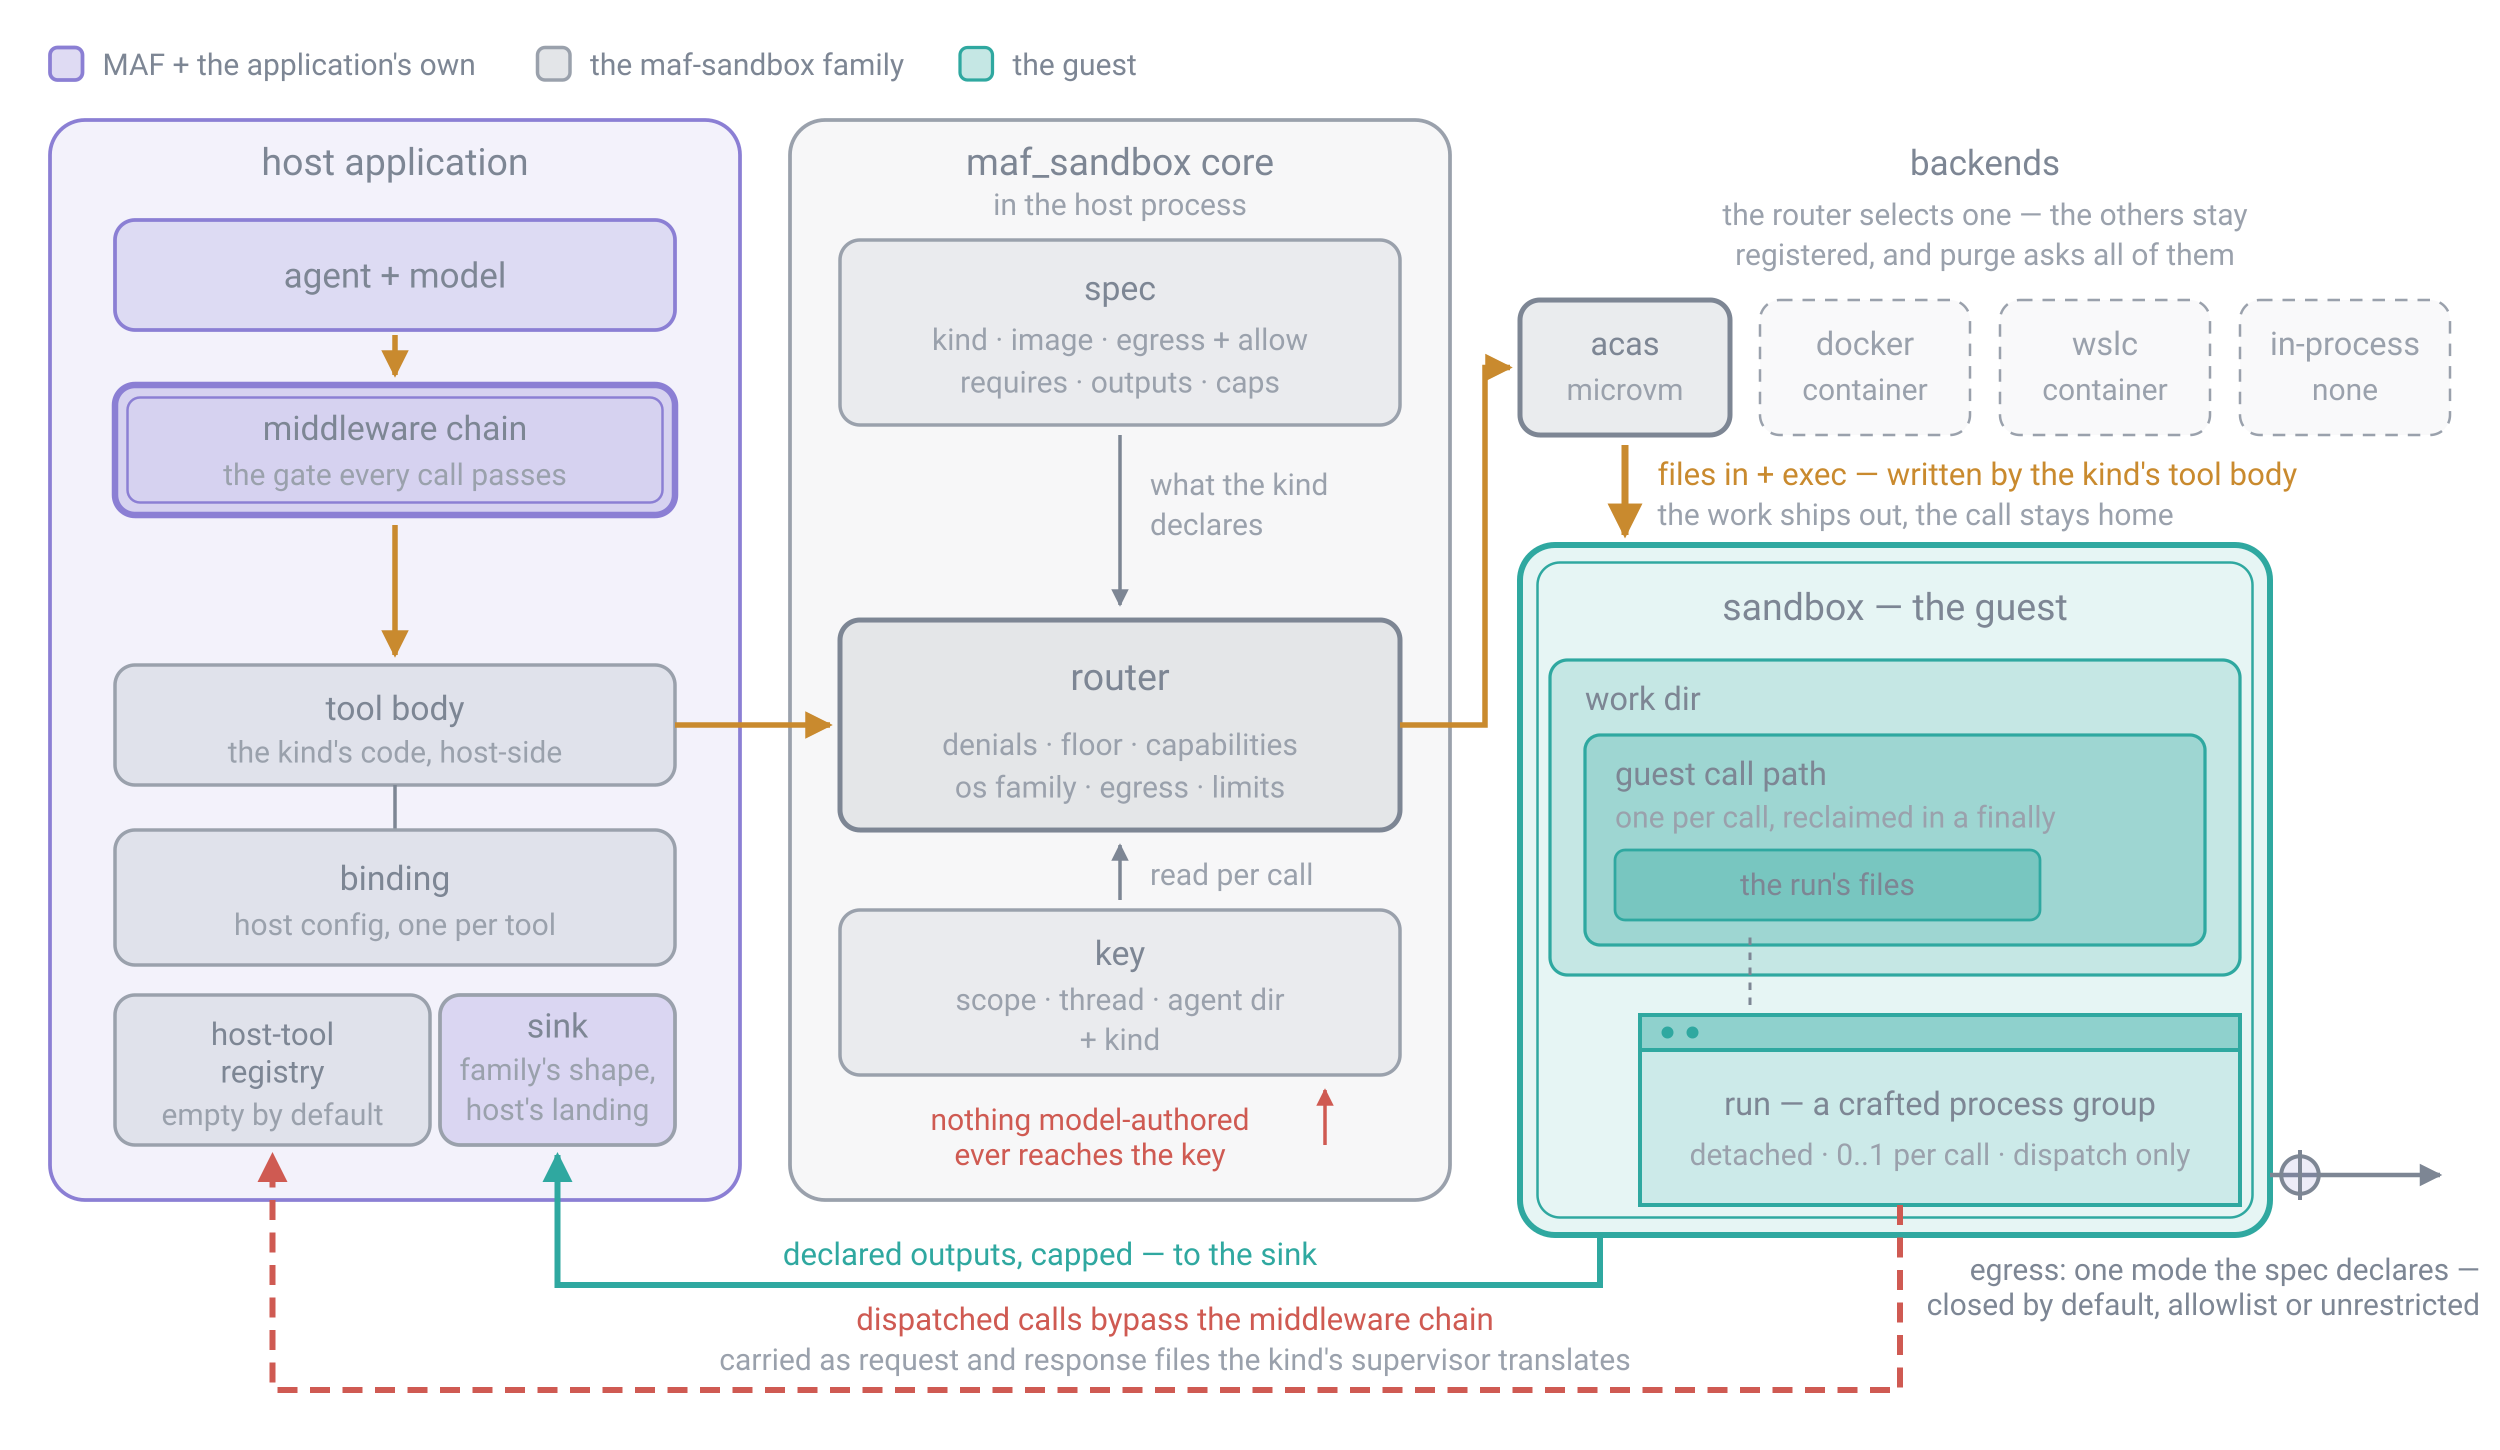
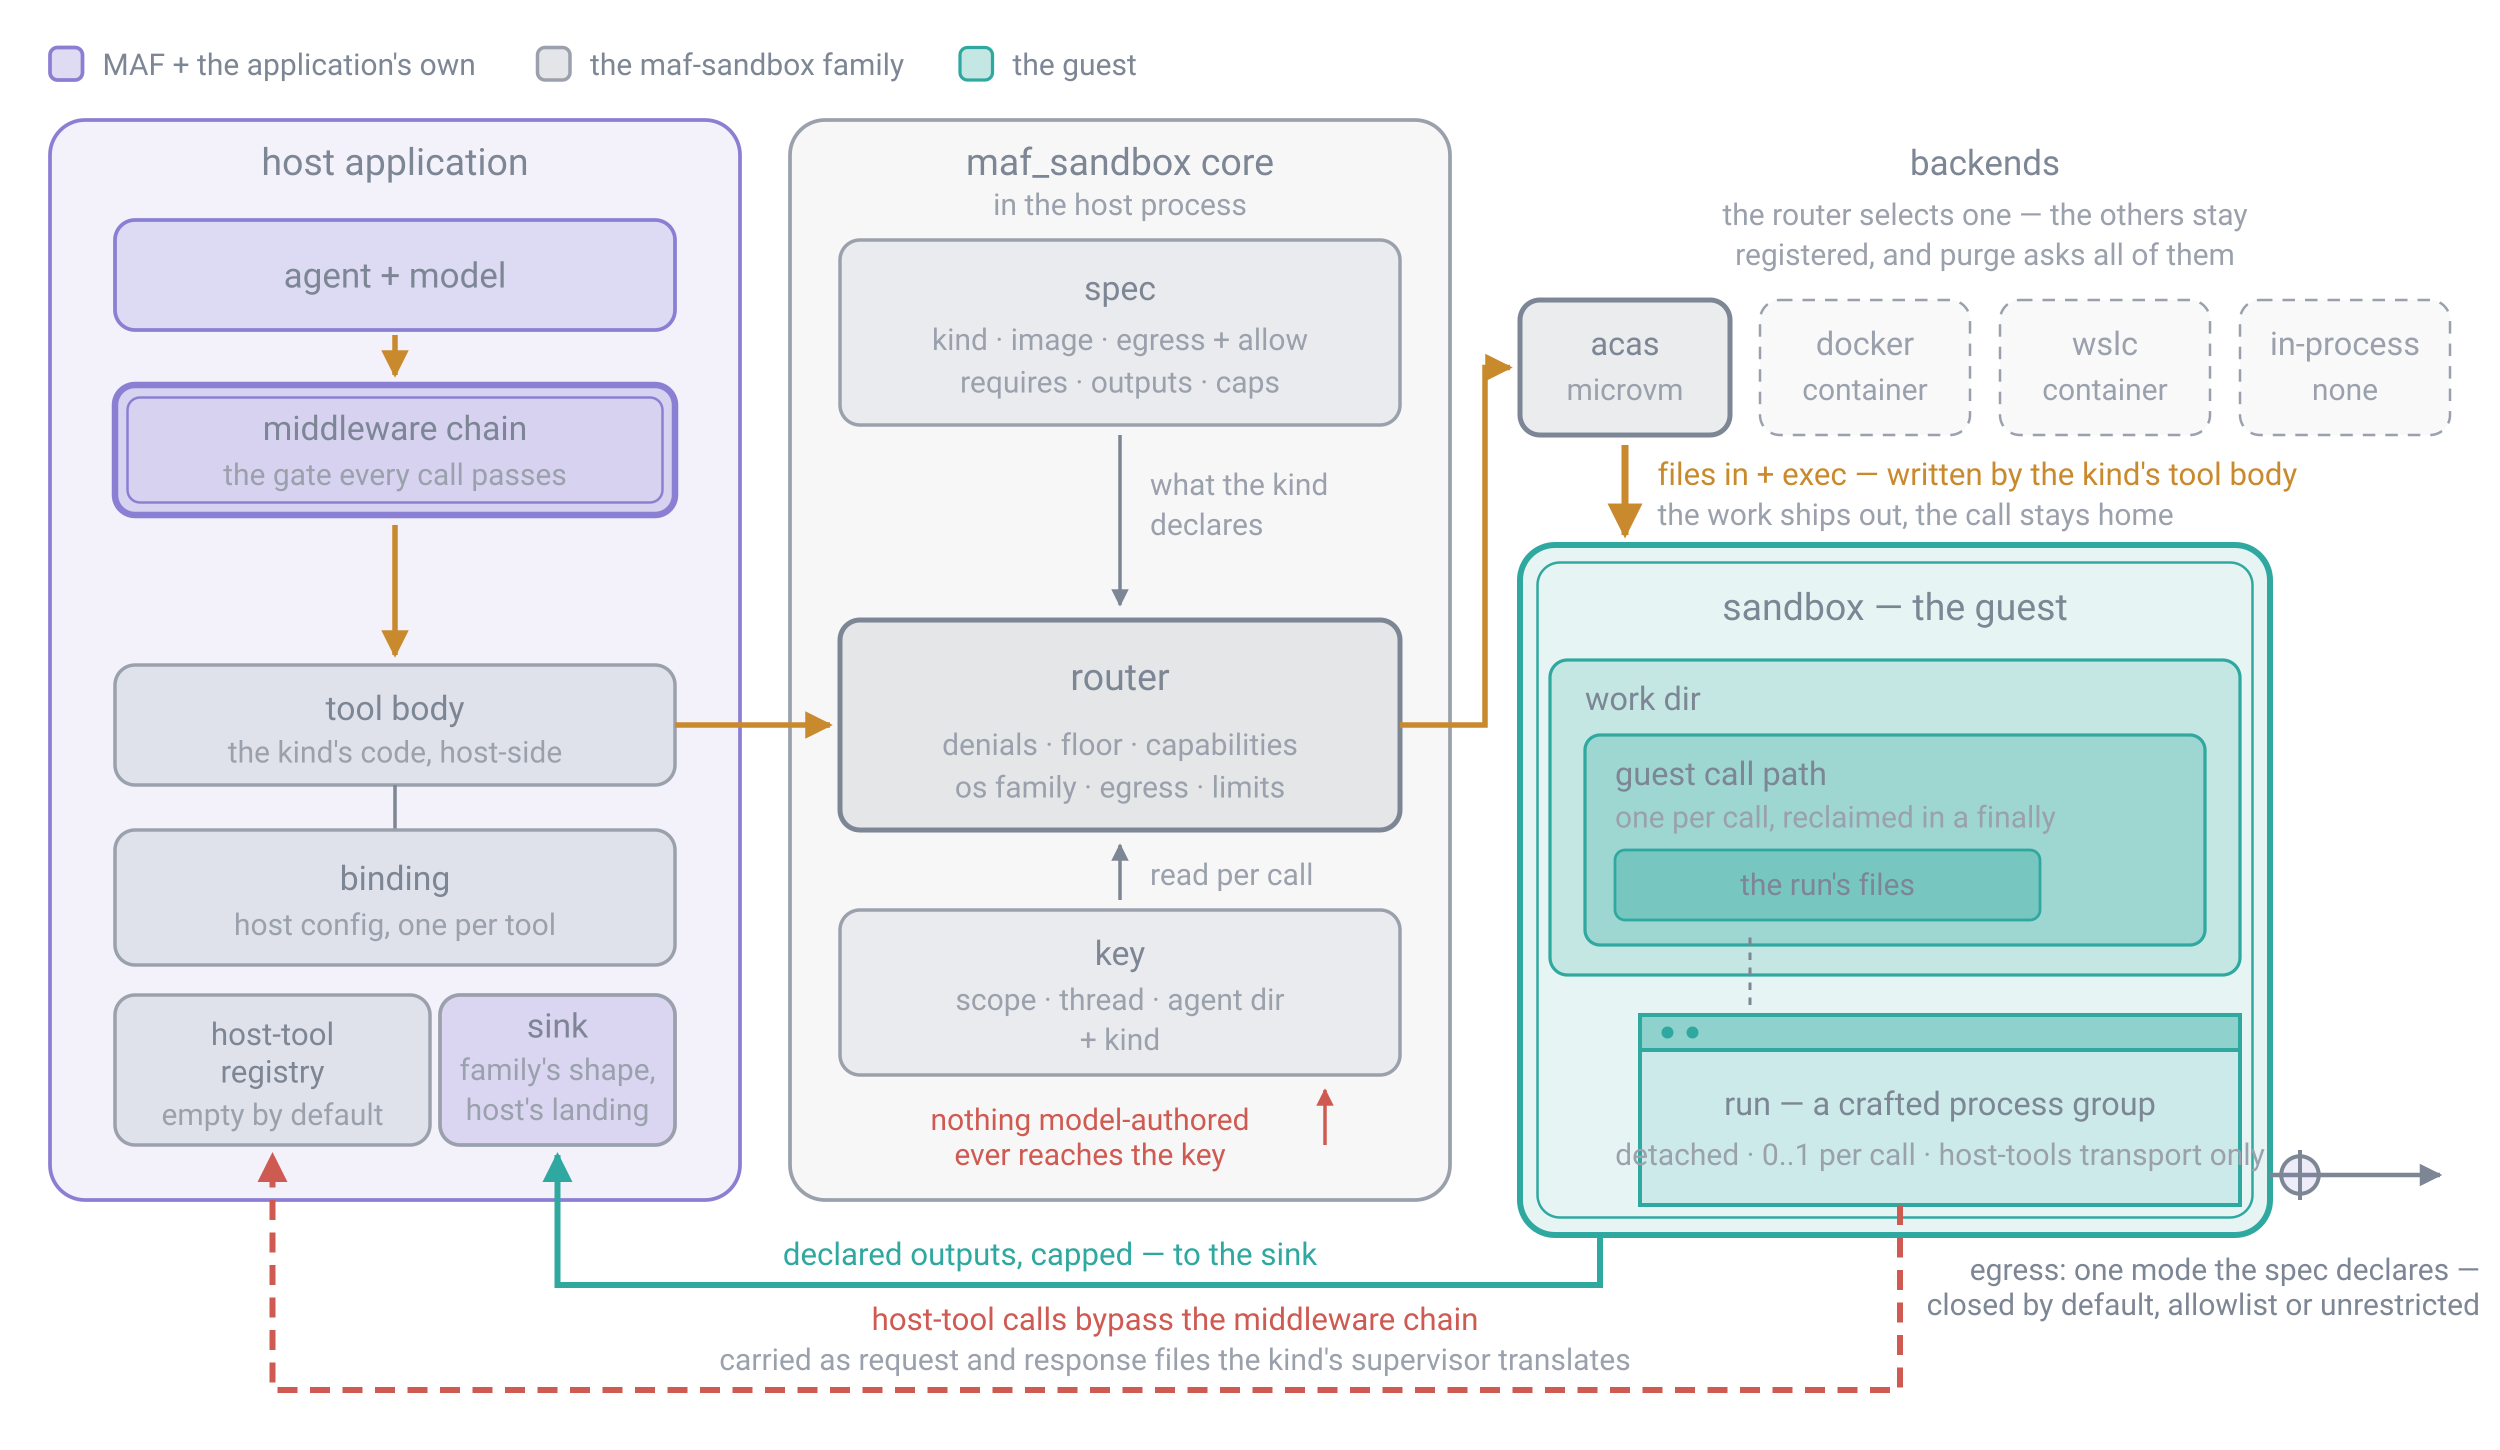
<svg xmlns="http://www.w3.org/2000/svg" viewBox="0 0 1000 580" width="1000" height="580" role="img" aria-labelledby="map-title map-desc" font-family="ui-sans-serif, system-ui, -apple-system, 'Segoe UI', Roboto, Helvetica, Arial, sans-serif">
  <defs>
    <marker id="map-amber" viewBox="0 0 10 10" refX="9" refY="5" markerWidth="5" markerHeight="5" orient="auto-start-reverse">
      <path d="M 0 0 L 10 5 L 0 10 z" fill="#c98a2e" />
    </marker>
    <marker id="map-slate" viewBox="0 0 10 10" refX="9" refY="5" markerWidth="5" markerHeight="5" orient="auto-start-reverse">
      <path d="M 0 0 L 10 5 L 0 10 z" fill="#7d8694" />
    </marker>
    <marker id="map-teal" viewBox="0 0 10 10" refX="9" refY="5" markerWidth="5" markerHeight="5" orient="auto-start-reverse">
      <path d="M 0 0 L 10 5 L 0 10 z" fill="#2fa8a0" />
    </marker>
    <marker id="map-red" viewBox="0 0 10 10" refX="9" refY="5" markerWidth="5" markerHeight="5" orient="auto-start-reverse">
      <path d="M 0 0 L 10 5 L 0 10 z" fill="#cf5a52" />
    </marker>
  </defs>
  <rect x="20" y="19" width="13" height="13" rx="3" fill="#8b7fd4" fill-opacity="0.28" stroke="#8b7fd4" stroke-width="1.5" />
  <text x="41" y="30" font-size="12" fill="#7d8694">MAF + the application's own</text>
  <rect x="215" y="19" width="13" height="13" rx="3" fill="#9aa1ac" fill-opacity="0.28" stroke="#9aa1ac" stroke-width="1.4" />
  <text x="236" y="30" font-size="12" fill="#7d8694">the maf-sandbox family</text>
  <rect x="384" y="19" width="13" height="13" rx="3" fill="#2fa8a0" fill-opacity="0.28" stroke="#2fa8a0" stroke-width="1.3" />
  <text x="405" y="30" font-size="12" fill="#7d8694">the guest</text>
  <rect x="20" y="48" width="276" height="432" rx="14" fill="#8b7fd4" fill-opacity="0.10" stroke="#8b7fd4" stroke-width="1.5" />
  <text x="158" y="70" text-anchor="middle" font-size="15" fill="#7d8694">host application</text>
  <rect x="46" y="88" width="224" height="44" rx="8" fill="#8b7fd4" fill-opacity="0.20" stroke="#8b7fd4" stroke-width="1.5" />
  <text x="158" y="115" text-anchor="middle" font-size="14" fill="#7d8694">agent + model</text>
  <rect x="46" y="154" width="224" height="52" rx="8" fill="#8b7fd4" fill-opacity="0.28" stroke="#8b7fd4" stroke-width="2.6" />
  <rect x="51" y="159" width="214" height="42" rx="5" fill="none" stroke="#8b7fd4" stroke-width="1" />
  <text x="158" y="176" text-anchor="middle" font-size="13.5" fill="#7d8694">middleware chain</text>
  <text x="158" y="194" text-anchor="middle" font-size="12" fill="#9aa1ac">the gate every call passes</text>
  <rect x="46" y="266" width="224" height="48" rx="8" fill="#9aa1ac" fill-opacity="0.20" stroke="#9aa1ac" stroke-width="1.4" />
  <text x="158" y="288" text-anchor="middle" font-size="13.5" fill="#7d8694">tool body</text>
  <text x="158" y="305" text-anchor="middle" font-size="12" fill="#9aa1ac">the kind's code, host-side</text>
  <line x1="158" y1="314" x2="158" y2="332" stroke="#7d8694" stroke-width="1.4" />
  <rect x="46" y="332" width="224" height="54" rx="8" fill="#9aa1ac" fill-opacity="0.20" stroke="#9aa1ac" stroke-width="1.4" />
  <text x="158" y="356" text-anchor="middle" font-size="13.5" fill="#7d8694">binding</text>
  <text x="158" y="374" text-anchor="middle" font-size="12" fill="#9aa1ac">host config, one per tool</text>
  <rect x="46" y="398" width="126" height="60" rx="8" fill="#9aa1ac" fill-opacity="0.20" stroke="#9aa1ac" stroke-width="1.4" />
  <text x="109" y="418" text-anchor="middle" font-size="12.5" fill="#7d8694">host-tool</text>
  <text x="109" y="433" text-anchor="middle" font-size="12.5" fill="#7d8694">registry</text>
  <text x="109" y="450" text-anchor="middle" font-size="12" fill="#9aa1ac">empty by default</text>
  <rect x="176" y="398" width="94" height="60" rx="8" fill="#8b7fd4" fill-opacity="0.24" stroke="#9aa1ac" stroke-width="1.5" />
  <text x="223" y="415" text-anchor="middle" font-size="13.5" fill="#7d8694">sink</text>
  <text x="223" y="432" text-anchor="middle" font-size="12" fill="#9aa1ac">family's shape,</text>
  <text x="223" y="448" text-anchor="middle" font-size="12" fill="#9aa1ac">host's landing</text>
  <rect x="316" y="48" width="264" height="432" rx="14" fill="#9aa1ac" fill-opacity="0.08" stroke="#9aa1ac" stroke-width="1.5" />
  <text x="448" y="70" text-anchor="middle" font-size="15" fill="#7d8694">maf_sandbox core</text>
  <text x="448" y="86" text-anchor="middle" font-size="12" fill="#9aa1ac">in the host process</text>
  <rect x="336" y="96" width="224" height="74" rx="8" fill="#9aa1ac" fill-opacity="0.14" stroke="#9aa1ac" stroke-width="1.4" />
  <text x="448" y="120" text-anchor="middle" font-size="13.5" fill="#7d8694">spec</text>
  <text x="448" y="140" text-anchor="middle" font-size="12" fill="#9aa1ac">kind · image · egress + allow</text>
  <text x="448" y="157" text-anchor="middle" font-size="12" fill="#9aa1ac">requires · outputs · caps</text>
  <line x1="448" y1="174" x2="448" y2="242" stroke="#7d8694" stroke-width="1.4" marker-end="url(#map-slate)" />
  <text x="460" y="198" font-size="12" fill="#9aa1ac">what the kind</text>
  <text x="460" y="214" font-size="12" fill="#9aa1ac">declares</text>
  <rect x="336" y="248" width="224" height="84" rx="8" fill="#9aa1ac" fill-opacity="0.20" stroke="#7d8694" stroke-width="2" />
  <text x="448" y="276" text-anchor="middle" font-size="15" fill="#7d8694">router</text>
  <text x="448" y="302" text-anchor="middle" font-size="12" fill="#9aa1ac">denials · floor · capabilities</text>
  <text x="448" y="319" text-anchor="middle" font-size="12" fill="#9aa1ac">os family · egress · limits</text>
  <line x1="448" y1="360" x2="448" y2="338" stroke="#7d8694" stroke-width="1.4" marker-end="url(#map-slate)" />
  <text x="460" y="354" font-size="12" fill="#9aa1ac">read per call</text>
  <rect x="336" y="364" width="224" height="66" rx="8" fill="#9aa1ac" fill-opacity="0.14" stroke="#9aa1ac" stroke-width="1.4" />
  <text x="448" y="386" text-anchor="middle" font-size="13.5" fill="#7d8694">key</text>
  <text x="448" y="404" text-anchor="middle" font-size="12" fill="#9aa1ac">scope · thread · agent dir</text>
  <text x="448" y="420" text-anchor="middle" font-size="12" fill="#9aa1ac">+ kind</text>
  <line x1="530" y1="458" x2="530" y2="436" stroke="#cf5a52" stroke-width="1.4" marker-end="url(#map-red)" />
  <text x="436" y="452" text-anchor="middle" font-size="12" fill="#cf5a52">nothing model-authored</text>
  <text x="436" y="466" text-anchor="middle" font-size="12" fill="#cf5a52">ever reaches the key</text>
  <text x="794" y="70" text-anchor="middle" font-size="14" fill="#7d8694">backends</text>
  <text x="794" y="90" text-anchor="middle" font-size="12" fill="#9aa1ac">the router selects one — the others stay</text>
  <text x="794" y="106" text-anchor="middle" font-size="12" fill="#9aa1ac">registered, and purge asks all of them</text>
  <rect x="608" y="120" width="84" height="54" rx="8" fill="#9aa1ac" fill-opacity="0.20" stroke="#7d8694" stroke-width="2" />
  <text x="650" y="142" text-anchor="middle" font-size="13" fill="#7d8694">acas</text>
  <text x="650" y="160" text-anchor="middle" font-size="12" fill="#9aa1ac">microvm</text>
  <rect x="704" y="120" width="84" height="54" rx="8" fill="#9aa1ac" fill-opacity="0.06" stroke="#9aa1ac" stroke-width="1" stroke-dasharray="5 4" />
  <text x="746" y="142" text-anchor="middle" font-size="13" fill="#9aa1ac">docker</text>
  <text x="746" y="160" text-anchor="middle" font-size="12" fill="#9aa1ac">container</text>
  <rect x="800" y="120" width="84" height="54" rx="8" fill="#9aa1ac" fill-opacity="0.06" stroke="#9aa1ac" stroke-width="1" stroke-dasharray="5 4" />
  <text x="842" y="142" text-anchor="middle" font-size="13" fill="#9aa1ac">wslc</text>
  <text x="842" y="160" text-anchor="middle" font-size="12" fill="#9aa1ac">container</text>
  <rect x="896" y="120" width="84" height="54" rx="8" fill="#9aa1ac" fill-opacity="0.06" stroke="#9aa1ac" stroke-width="1" stroke-dasharray="5 4" />
  <text x="938" y="142" text-anchor="middle" font-size="13" fill="#9aa1ac">in-process</text>
  <text x="938" y="160" text-anchor="middle" font-size="12" fill="#9aa1ac">none</text>
  <rect x="608" y="218" width="300" height="276" rx="14" fill="#2fa8a0" fill-opacity="0.12" stroke="#2fa8a0" stroke-width="2.4" />
  <rect x="615" y="225" width="286" height="262" rx="9" fill="none" stroke="#2fa8a0" stroke-width="1" />
  <text x="758" y="248" text-anchor="middle" font-size="15" fill="#7d8694">sandbox — the guest</text>
  <rect x="620" y="264" width="276" height="126" rx="7" fill="#2fa8a0" fill-opacity="0.18" stroke="#2fa8a0" stroke-width="1.3" />
  <text x="634" y="284" font-size="13" fill="#7d8694">work dir</text>
  <rect x="634" y="294" width="248" height="84" rx="6" fill="#2fa8a0" fill-opacity="0.26" stroke="#2fa8a0" stroke-width="1.3" />
  <text x="646" y="314" font-size="13" fill="#7d8694">guest call path</text>
  <text x="646" y="331" font-size="12" fill="#9aa1ac">one per call, reclaimed in a finally</text>
  <rect x="646" y="340" width="170" height="28" rx="4" fill="#2fa8a0" fill-opacity="0.34" stroke="#2fa8a0" stroke-width="1.1" />
  <text x="731" y="358" text-anchor="middle" font-size="12" fill="#7d8694">the run's files</text>
  <line x1="700" y1="402" x2="700" y2="372" stroke="#7d8694" stroke-width="1.2" stroke-dasharray="3 3" />
  <rect x="656" y="406" width="240" height="76" fill="#2fa8a0" fill-opacity="0.14" stroke="#2fa8a0" stroke-width="1.6" />
  <rect x="656" y="406" width="240" height="14" fill="#2fa8a0" fill-opacity="0.38" stroke="#2fa8a0" stroke-width="1.6" />
  <circle cx="667" cy="413" r="2.4" fill="#2fa8a0" />
  <circle cx="677" cy="413" r="2.4" fill="#2fa8a0" />
  <text x="776" y="446" text-anchor="middle" font-size="13" fill="#7d8694">run — a crafted process group</text>
-   <text x="776" y="466" text-anchor="middle" font-size="12" fill="#9aa1ac">detached · 0..1 per call · dispatch only</text>
+   <text x="776" y="466" text-anchor="middle" font-size="12" fill="#9aa1ac">detached · 0..1 per call · host-tools transport only</text>
  <line x1="908" y1="470" x2="976" y2="470" stroke="#7d8694" stroke-width="1.8" marker-end="url(#map-slate)" />
  <circle cx="920" cy="470" r="7.5" fill="#8b7fd4" fill-opacity="0.15" stroke="#7d8694" stroke-width="1.6" />
  <line x1="920" y1="460" x2="920" y2="480" stroke="#7d8694" stroke-width="1.6" />
  <text x="992" y="512" text-anchor="end" font-size="12" fill="#7d8694">egress: one mode the spec declares —</text>
  <text x="992" y="526" text-anchor="end" font-size="12" fill="#7d8694">closed by default, allowlist or unrestricted</text>
  <line x1="158" y1="134" x2="158" y2="150" stroke="#c98a2e" stroke-width="2.2" marker-end="url(#map-amber)" />
  <line x1="158" y1="210" x2="158" y2="262" stroke="#c98a2e" stroke-width="2.2" marker-end="url(#map-amber)" />
  <line x1="270" y1="290" x2="332" y2="290" stroke="#c98a2e" stroke-width="2.2" marker-end="url(#map-amber)" />
  <path d="M 560 290 H 594 V 147 H 604" fill="none" stroke="#c98a2e" stroke-width="2.2" marker-end="url(#map-amber)" />
  <line x1="650" y1="178" x2="650" y2="214" stroke="#c98a2e" stroke-width="2.8" marker-end="url(#map-amber)" />
  <text x="663" y="194" font-size="12.5" fill="#c98a2e">files in + exec — written by the kind's tool body</text>
  <text x="663" y="210" font-size="12" fill="#9aa1ac">the work ships out, the call stays home</text>
  <path d="M 640 494 V 514 H 223 V 462" fill="none" stroke="#2fa8a0" stroke-width="2.4" marker-end="url(#map-teal)" />
  <text x="420" y="506" text-anchor="middle" font-size="12.5" fill="#2fa8a0">declared outputs, capped — to the sink</text>
  <path d="M 760 482 V 556 H 109 V 462" fill="none" stroke="#cf5a52" stroke-width="2.4" stroke-dasharray="8 5" marker-end="url(#map-red)" />
-   <text x="470" y="532" text-anchor="middle" font-size="12.5" fill="#cf5a52">dispatched calls bypass the middleware chain</text>
+   <text x="470" y="532" text-anchor="middle" font-size="12.5" fill="#cf5a52">host-tool calls bypass the middleware chain</text>
  <text x="470" y="548" text-anchor="middle" font-size="12" fill="#9aa1ac">carried as request and response files the kind's supervisor translates</text>
</svg>
